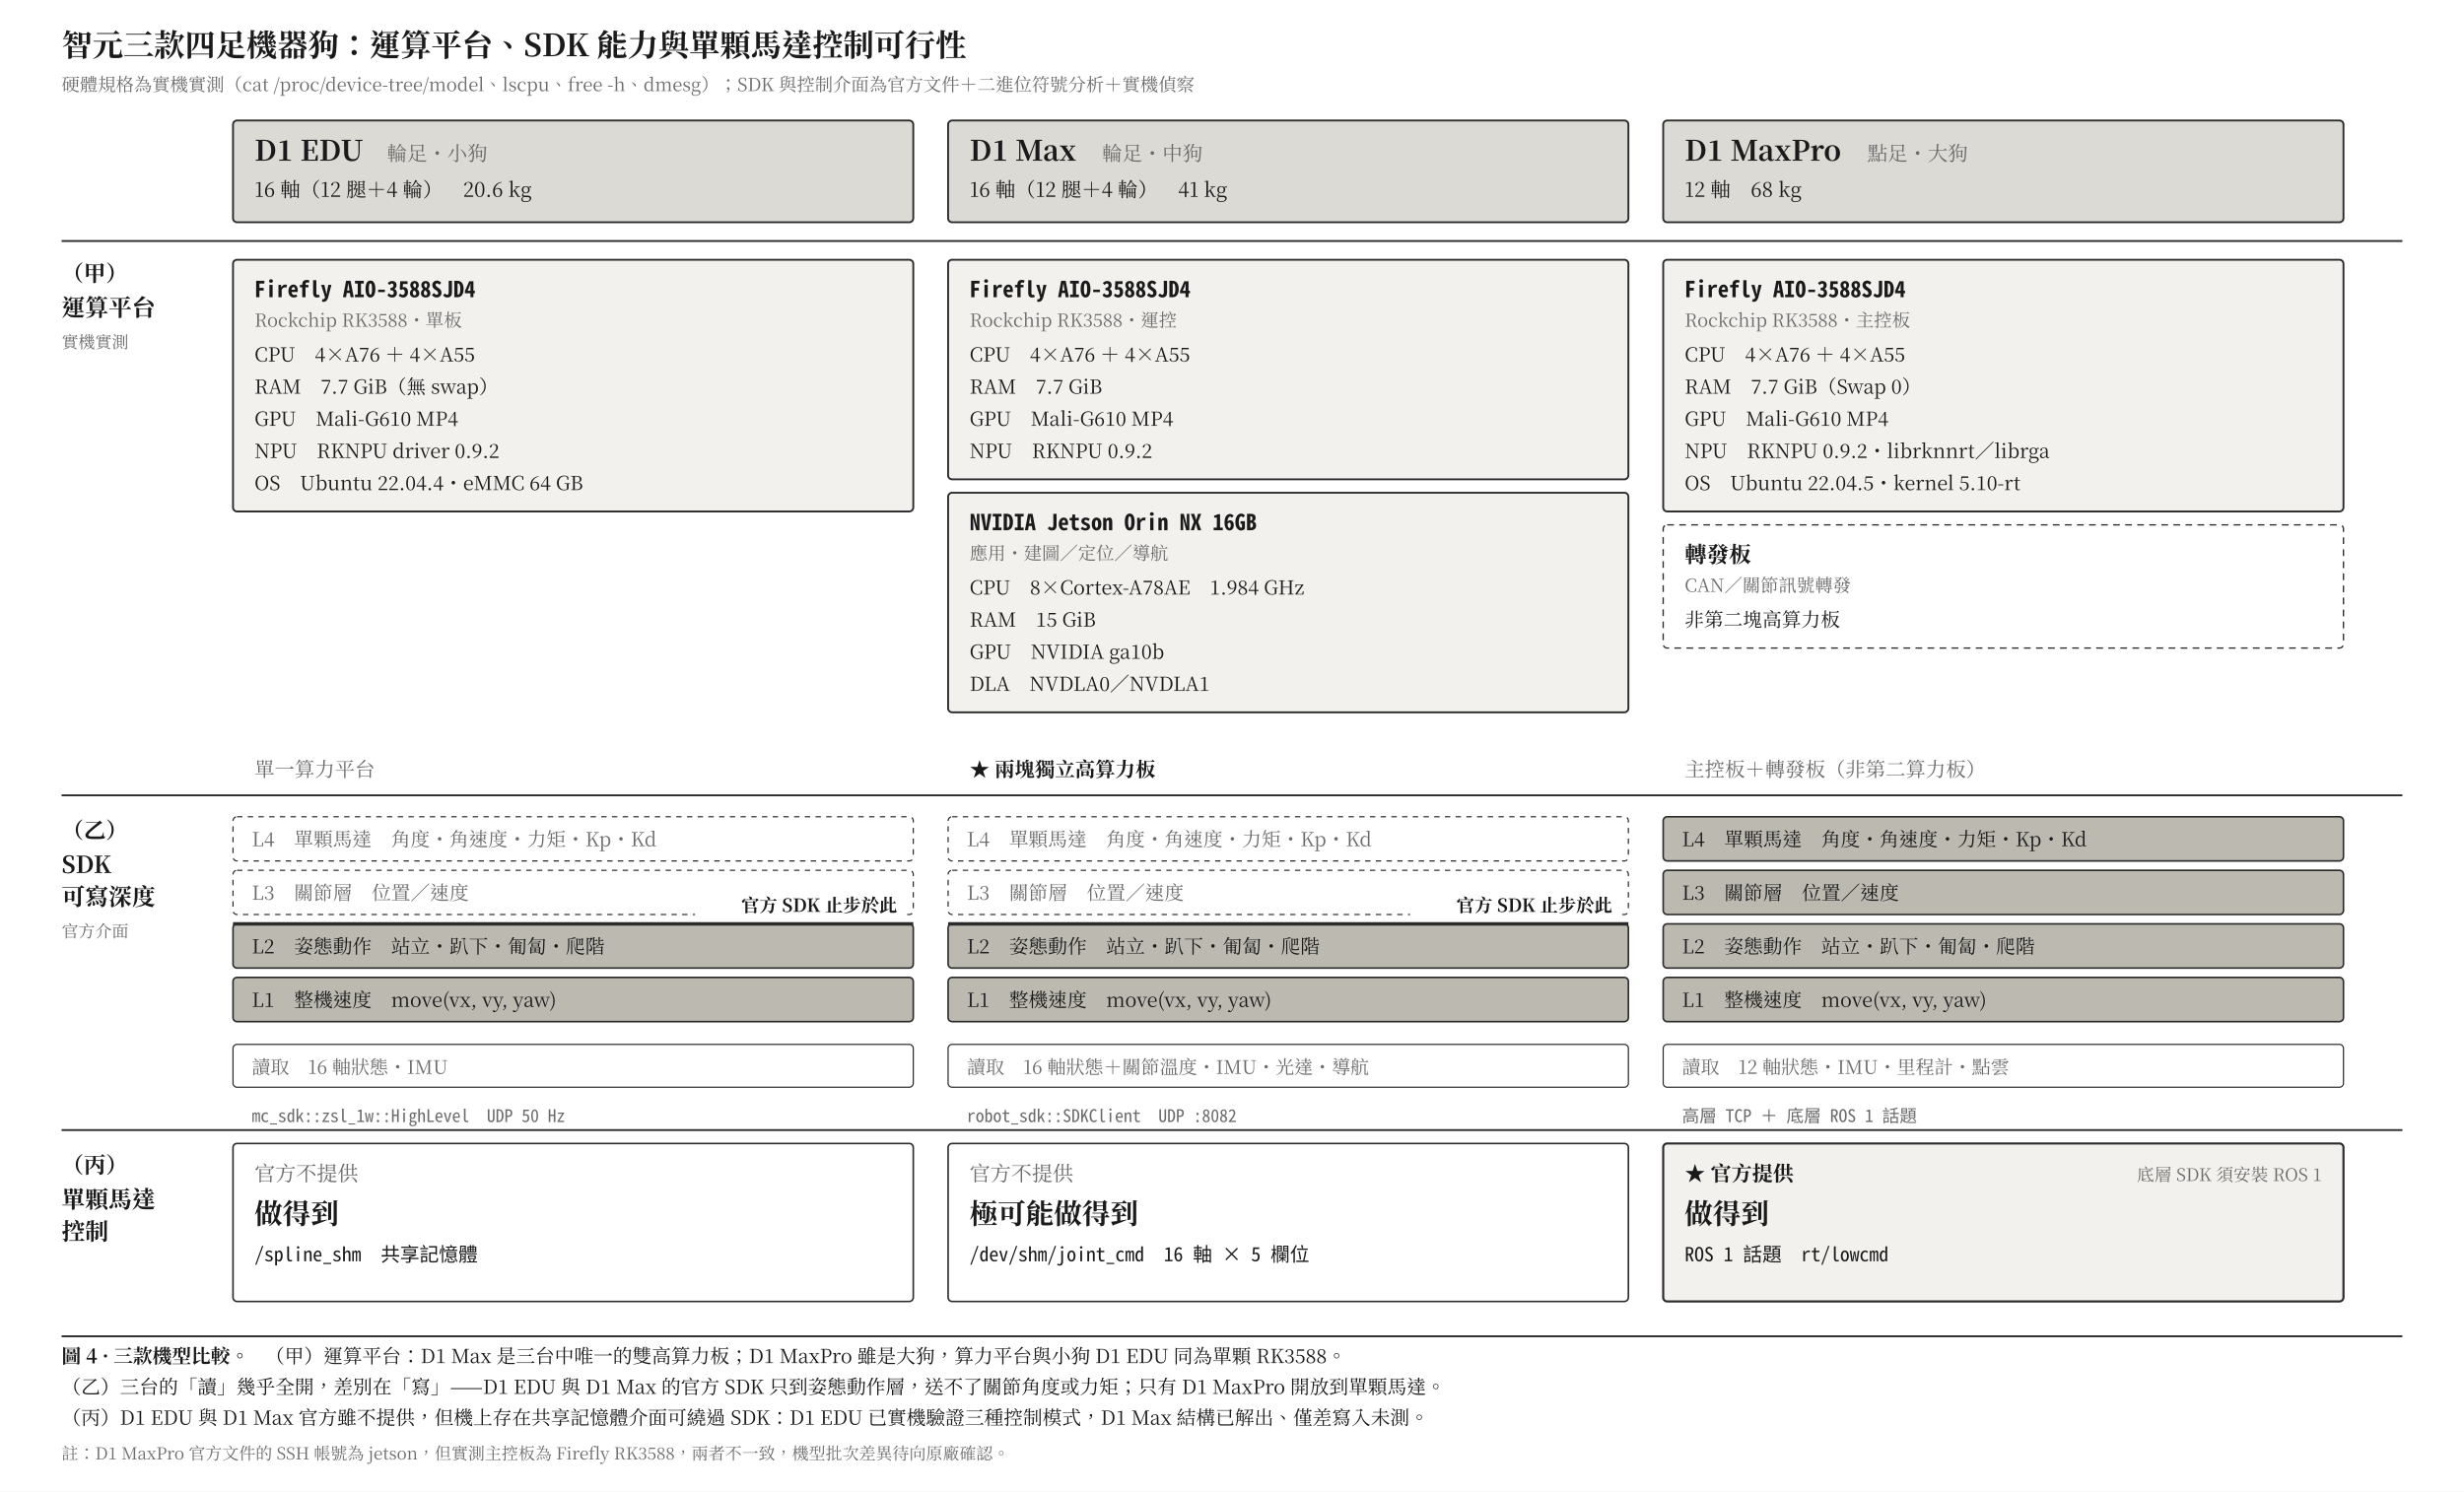
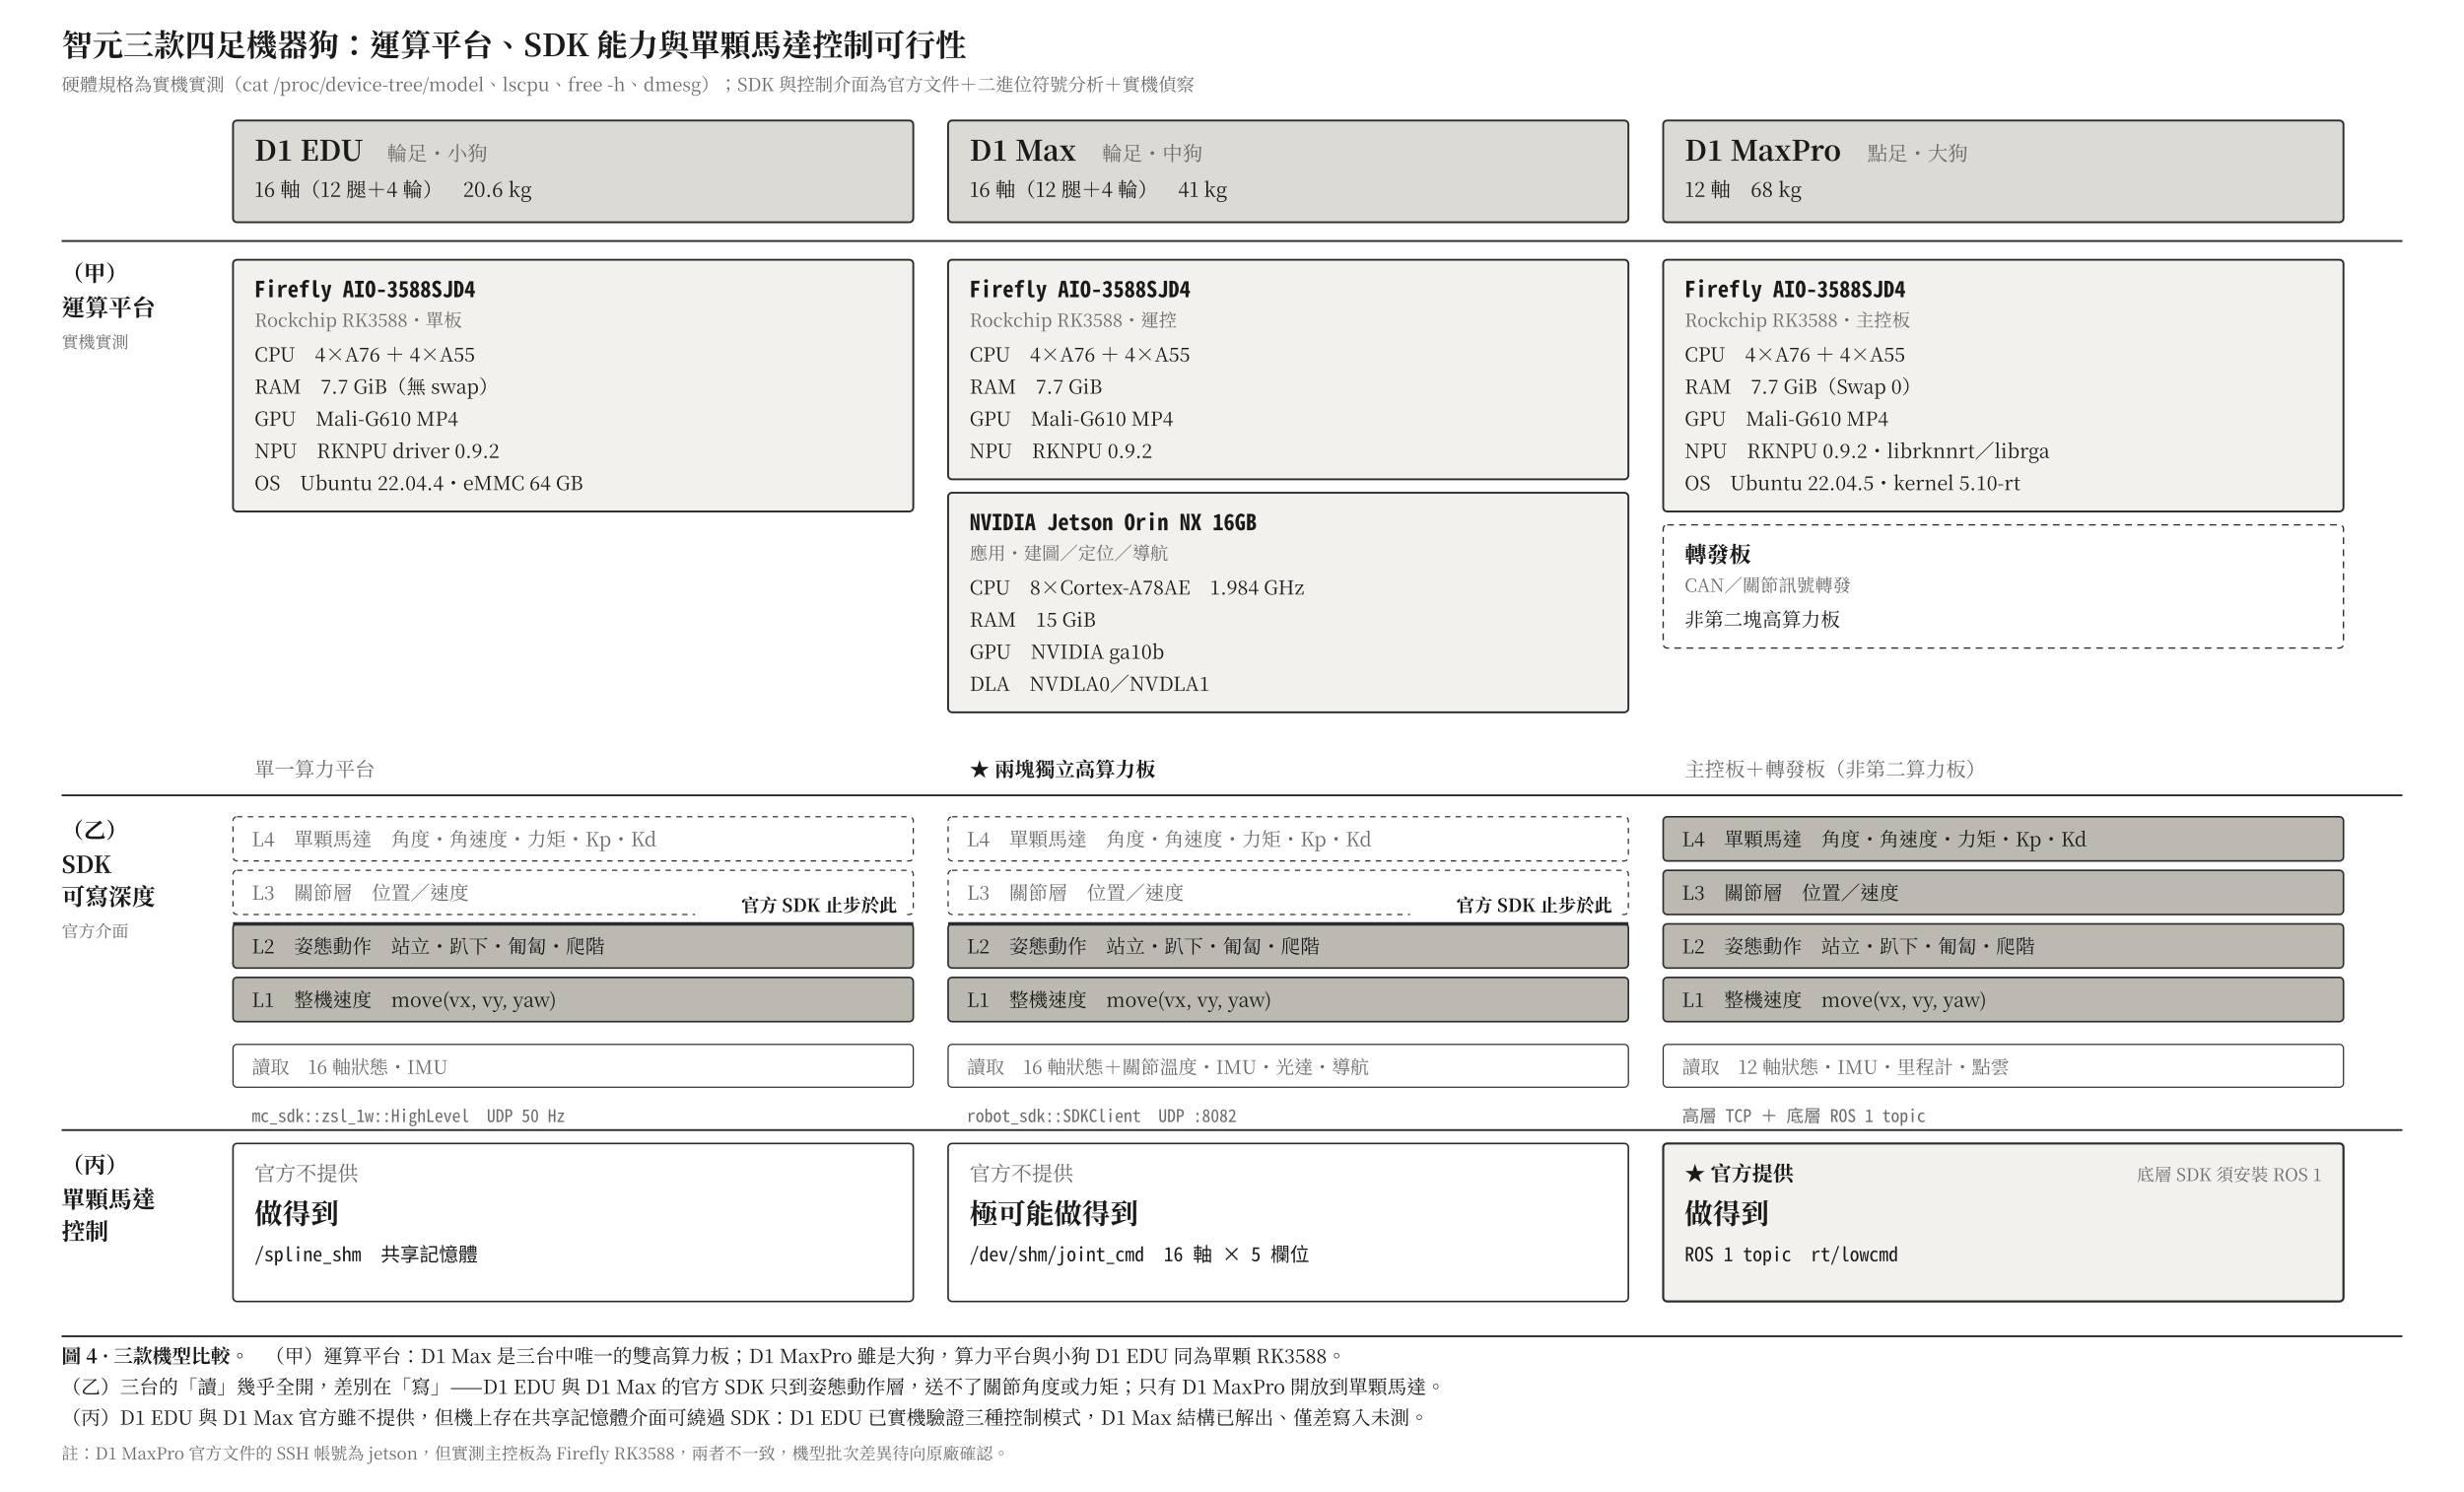
<svg xmlns="http://www.w3.org/2000/svg" width="1840" height="1114" viewBox="0 0 1840 1114">
  <rect width="1840" height="1114" fill="#ffffff" />
  <text x="46" y="42" font-family="Noto Serif CJK TC" font-size="23" font-weight="bold" text-anchor="start" fill="#1a1a1a">智元三款四足機器狗：運算平台、SDK 能力與單顆馬達控制可行性</text>
  <text x="46" y="68" font-family="Noto Serif CJK TC" font-size="13.5" font-weight="normal" text-anchor="start" fill="#6b6b6b">硬體規格為實機實測（cat /proc/device-tree/model、lscpu、free -h、dmesg）；SDK 與控制介面為官方文件＋二進位符號分析＋實機偵察</text>
  <rect x="174" y="90" width="508" height="76" rx="3" fill="#dcdad5" stroke="#2b2b2b" stroke-width="1.4" />
  <text x="190" y="120" font-family="Noto Serif CJK TC" font-size="21" font-weight="bold" text-anchor="start" fill="#1a1a1a">D1 EDU</text>
  <text x="289.0" y="120" font-family="Noto Serif CJK TC" font-size="15" font-weight="normal" text-anchor="start" fill="#6b6b6b">輪足・小狗</text>
  <text x="190" y="147" font-family="Noto Serif CJK TC" font-size="15" font-weight="normal" text-anchor="start" fill="#1a1a1a">16 軸（12 腿＋4 輪）　20.6 kg</text>
  <rect x="708" y="90" width="508" height="76" rx="3" fill="#dcdad5" stroke="#2b2b2b" stroke-width="1.4" />
  <text x="724" y="120" font-family="Noto Serif CJK TC" font-size="21" font-weight="bold" text-anchor="start" fill="#1a1a1a">D1 Max</text>
  <text x="823.0" y="120" font-family="Noto Serif CJK TC" font-size="15" font-weight="normal" text-anchor="start" fill="#6b6b6b">輪足・中狗</text>
  <text x="724" y="147" font-family="Noto Serif CJK TC" font-size="15" font-weight="normal" text-anchor="start" fill="#1a1a1a">16 軸（12 腿＋4 輪）　41 kg</text>
  <rect x="1242" y="90" width="508" height="76" rx="3" fill="#dcdad5" stroke="#2b2b2b" stroke-width="1.4" />
  <text x="1258" y="120" font-family="Noto Serif CJK TC" font-size="21" font-weight="bold" text-anchor="start" fill="#1a1a1a">D1 MaxPro</text>
  <text x="1394.5" y="120" font-family="Noto Serif CJK TC" font-size="15" font-weight="normal" text-anchor="start" fill="#6b6b6b">點足・大狗</text>
  <text x="1258" y="147" font-family="Noto Serif CJK TC" font-size="15" font-weight="normal" text-anchor="start" fill="#1a1a1a">12 軸　68 kg</text>
  <text x="46" y="210" font-family="Noto Serif CJK TC" font-size="16.5" font-weight="bold" text-anchor="start" fill="#1a1a1a">（甲）</text>
  <text x="46" y="236" font-family="Noto Serif CJK TC" font-size="17.5" font-weight="bold" text-anchor="start" fill="#1a1a1a">運算平台</text>
  <text x="46" y="260" font-family="Noto Serif CJK TC" font-size="12.5" font-weight="normal" text-anchor="start" fill="#6b6b6b">實機實測</text>
  <line x1="46" y1="180" x2="1794" y2="180" stroke="#2b2b2b" stroke-width="1.4" />
  <rect x="174" y="194" width="508" height="188" rx="3" fill="#f2f1ee" stroke="#2b2b2b" stroke-width="1.4" />
  <text x="190" y="222" font-family="Noto Sans Mono CJK TC" font-size="16.5" font-weight="bold" text-anchor="start" fill="#1a1a1a">Firefly AIO-3588SJD4</text>
  <text x="190" y="244" font-family="Noto Serif CJK TC" font-size="13.5" font-weight="normal" text-anchor="start" fill="#6b6b6b">Rockchip RK3588・單板</text>
  <text x="190" y="270" font-family="Noto Serif CJK TC" font-size="14.5" font-weight="normal" text-anchor="start" fill="#1a1a1a">CPU　4×A76 ＋ 4×A55</text>
  <text x="190" y="294" font-family="Noto Serif CJK TC" font-size="14.5" font-weight="normal" text-anchor="start" fill="#1a1a1a">RAM　7.7 GiB（無 swap）</text>
  <text x="190" y="318" font-family="Noto Serif CJK TC" font-size="14.5" font-weight="normal" text-anchor="start" fill="#1a1a1a">GPU　Mali-G610 MP4</text>
  <text x="190" y="342" font-family="Noto Serif CJK TC" font-size="14.5" font-weight="normal" text-anchor="start" fill="#1a1a1a">NPU　RKNPU driver 0.9.2</text>
  <text x="190" y="366" font-family="Noto Serif CJK TC" font-size="14.5" font-weight="normal" text-anchor="start" fill="#1a1a1a">OS　Ubuntu 22.04.4・eMMC 64 GB</text>
  <text x="190" y="580" font-family="Noto Serif CJK TC" font-size="15" font-weight="normal" text-anchor="start" fill="#6b6b6b">單一算力平台</text>
  <rect x="708" y="194" width="508" height="164" rx="3" fill="#f2f1ee" stroke="#2b2b2b" stroke-width="1.4" />
  <text x="724" y="222" font-family="Noto Sans Mono CJK TC" font-size="16.5" font-weight="bold" text-anchor="start" fill="#1a1a1a">Firefly AIO-3588SJD4</text>
  <text x="724" y="244" font-family="Noto Serif CJK TC" font-size="13.5" font-weight="normal" text-anchor="start" fill="#6b6b6b">Rockchip RK3588・運控</text>
  <text x="724" y="270" font-family="Noto Serif CJK TC" font-size="14.5" font-weight="normal" text-anchor="start" fill="#1a1a1a">CPU　4×A76 ＋ 4×A55</text>
  <text x="724" y="294" font-family="Noto Serif CJK TC" font-size="14.5" font-weight="normal" text-anchor="start" fill="#1a1a1a">RAM　7.7 GiB</text>
  <text x="724" y="318" font-family="Noto Serif CJK TC" font-size="14.5" font-weight="normal" text-anchor="start" fill="#1a1a1a">GPU　Mali-G610 MP4</text>
  <text x="724" y="342" font-family="Noto Serif CJK TC" font-size="14.5" font-weight="normal" text-anchor="start" fill="#1a1a1a">NPU　RKNPU 0.9.2</text>
  <rect x="708" y="368" width="508" height="164" rx="3" fill="#f2f1ee" stroke="#2b2b2b" stroke-width="1.4" />
  <text x="724" y="396" font-family="Noto Sans Mono CJK TC" font-size="16.5" font-weight="bold" text-anchor="start" fill="#1a1a1a">NVIDIA Jetson Orin NX 16GB</text>
  <text x="724" y="418" font-family="Noto Serif CJK TC" font-size="13.5" font-weight="normal" text-anchor="start" fill="#6b6b6b">應用・建圖／定位／導航</text>
  <text x="724" y="444" font-family="Noto Serif CJK TC" font-size="14.5" font-weight="normal" text-anchor="start" fill="#1a1a1a">CPU　8×Cortex-A78AE　1.984 GHz</text>
  <text x="724" y="468" font-family="Noto Serif CJK TC" font-size="14.5" font-weight="normal" text-anchor="start" fill="#1a1a1a">RAM　15 GiB</text>
  <text x="724" y="492" font-family="Noto Serif CJK TC" font-size="14.5" font-weight="normal" text-anchor="start" fill="#1a1a1a">GPU　NVIDIA ga10b</text>
  <text x="724" y="516" font-family="Noto Serif CJK TC" font-size="14.5" font-weight="normal" text-anchor="start" fill="#1a1a1a">DLA　NVDLA0／NVDLA1</text>
  <text x="724" y="580" font-family="Noto Serif CJK TC" font-size="15" font-weight="bold" text-anchor="start" fill="#1a1a1a">★ 兩塊獨立高算力板</text>
  <rect x="1242" y="194" width="508" height="188" rx="3" fill="#f2f1ee" stroke="#2b2b2b" stroke-width="1.4" />
  <text x="1258" y="222" font-family="Noto Sans Mono CJK TC" font-size="16.5" font-weight="bold" text-anchor="start" fill="#1a1a1a">Firefly AIO-3588SJD4</text>
  <text x="1258" y="244" font-family="Noto Serif CJK TC" font-size="13.5" font-weight="normal" text-anchor="start" fill="#6b6b6b">Rockchip RK3588・主控板</text>
  <text x="1258" y="270" font-family="Noto Serif CJK TC" font-size="14.5" font-weight="normal" text-anchor="start" fill="#1a1a1a">CPU　4×A76 ＋ 4×A55</text>
  <text x="1258" y="294" font-family="Noto Serif CJK TC" font-size="14.5" font-weight="normal" text-anchor="start" fill="#1a1a1a">RAM　7.7 GiB（Swap 0）</text>
  <text x="1258" y="318" font-family="Noto Serif CJK TC" font-size="14.5" font-weight="normal" text-anchor="start" fill="#1a1a1a">GPU　Mali-G610 MP4</text>
  <text x="1258" y="342" font-family="Noto Serif CJK TC" font-size="14.5" font-weight="normal" text-anchor="start" fill="#1a1a1a">NPU　RKNPU 0.9.2・librknnrt／librga</text>
  <text x="1258" y="366" font-family="Noto Serif CJK TC" font-size="14.5" font-weight="normal" text-anchor="start" fill="#1a1a1a">OS　Ubuntu 22.04.5・kernel 5.10-rt</text>
  <rect x="1242" y="392" width="508" height="92" rx="3" fill="#ffffff" stroke="#2b2b2b" stroke-width="1.0" stroke-dasharray="5 4" />
  <text x="1258" y="420" font-family="Noto Serif CJK TC" font-size="16.5" font-weight="bold" text-anchor="start" fill="#1a1a1a">轉發板</text>
  <text x="1258" y="442" font-family="Noto Serif CJK TC" font-size="13.5" font-weight="normal" text-anchor="start" fill="#6b6b6b">CAN／關節訊號轉發</text>
  <text x="1258" y="468" font-family="Noto Serif CJK TC" font-size="14.5" font-weight="normal" text-anchor="start" fill="#1a1a1a">非第二塊高算力板</text>
  <text x="1258" y="580" font-family="Noto Serif CJK TC" font-size="15" font-weight="normal" text-anchor="start" fill="#6b6b6b">主控板＋轉發板（非第二算力板）</text>
  <line x1="46" y1="594" x2="1794" y2="594" stroke="#2b2b2b" stroke-width="1.4" />
  <text x="46" y="626" font-family="Noto Serif CJK TC" font-size="16.5" font-weight="bold" text-anchor="start" fill="#1a1a1a">（乙）</text>
  <text x="46" y="652" font-family="Noto Serif CJK TC" font-size="17.5" font-weight="bold" text-anchor="start" fill="#1a1a1a">SDK</text>
  <text x="46" y="676" font-family="Noto Serif CJK TC" font-size="17.5" font-weight="bold" text-anchor="start" fill="#1a1a1a">可寫深度</text>
  <text x="46" y="700" font-family="Noto Serif CJK TC" font-size="12.5" font-weight="normal" text-anchor="start" fill="#6b6b6b">官方介面</text>
  <rect x="174" y="610" width="508" height="33" rx="3" fill="#ffffff" stroke="#2b2b2b" stroke-width="0.9" stroke-dasharray="4 4" />
  <text x="188" y="632" font-family="Noto Serif CJK TC" font-size="14.5" font-weight="normal" text-anchor="start" fill="#6b6b6b">L4　單顆馬達　角度・角速度・力矩・Kp・Kd</text>
  <rect x="174" y="650" width="508" height="33" rx="3" fill="#ffffff" stroke="#2b2b2b" stroke-width="0.9" stroke-dasharray="4 4" />
  <text x="188" y="672" font-family="Noto Serif CJK TC" font-size="14.5" font-weight="normal" text-anchor="start" fill="#6b6b6b">L3　關節層　位置／速度</text>
  <rect x="174" y="690" width="508" height="33" rx="3" fill="#bcb9b1" stroke="#2b2b2b" stroke-width="1.2" />
  <text x="188" y="712" font-family="Noto Serif CJK TC" font-size="14.5" font-weight="normal" text-anchor="start" fill="#1a1a1a">L2　姿態動作　站立・趴下・匍匐・爬階</text>
  <rect x="174" y="730" width="508" height="33" rx="3" fill="#bcb9b1" stroke="#2b2b2b" stroke-width="1.2" />
  <text x="188" y="752" font-family="Noto Serif CJK TC" font-size="14.5" font-weight="normal" text-anchor="start" fill="#1a1a1a">L1　整機速度　move(vx, vy, yaw)</text>
  <line x1="174" y1="690" x2="682" y2="690" stroke="#2b2b2b" stroke-width="2.6" />
  <rect x="519" y="665" width="155" height="21" rx="0" fill="#ffffff" stroke="#ffffff" stroke-width="0" />
  <text x="670" y="681" font-family="Noto Serif CJK TC" font-size="13.5" font-weight="bold" text-anchor="end" fill="#1a1a1a">官方 SDK 止步於此</text>
  <rect x="708" y="610" width="508" height="33" rx="3" fill="#ffffff" stroke="#2b2b2b" stroke-width="0.9" stroke-dasharray="4 4" />
  <text x="722" y="632" font-family="Noto Serif CJK TC" font-size="14.5" font-weight="normal" text-anchor="start" fill="#6b6b6b">L4　單顆馬達　角度・角速度・力矩・Kp・Kd</text>
  <rect x="708" y="650" width="508" height="33" rx="3" fill="#ffffff" stroke="#2b2b2b" stroke-width="0.9" stroke-dasharray="4 4" />
  <text x="722" y="672" font-family="Noto Serif CJK TC" font-size="14.5" font-weight="normal" text-anchor="start" fill="#6b6b6b">L3　關節層　位置／速度</text>
  <rect x="708" y="690" width="508" height="33" rx="3" fill="#bcb9b1" stroke="#2b2b2b" stroke-width="1.2" />
  <text x="722" y="712" font-family="Noto Serif CJK TC" font-size="14.5" font-weight="normal" text-anchor="start" fill="#1a1a1a">L2　姿態動作　站立・趴下・匍匐・爬階</text>
  <rect x="708" y="730" width="508" height="33" rx="3" fill="#bcb9b1" stroke="#2b2b2b" stroke-width="1.2" />
  <text x="722" y="752" font-family="Noto Serif CJK TC" font-size="14.5" font-weight="normal" text-anchor="start" fill="#1a1a1a">L1　整機速度　move(vx, vy, yaw)</text>
  <line x1="708" y1="690" x2="1216" y2="690" stroke="#2b2b2b" stroke-width="2.6" />
  <rect x="1053" y="665" width="155" height="21" rx="0" fill="#ffffff" stroke="#ffffff" stroke-width="0" />
  <text x="1204" y="681" font-family="Noto Serif CJK TC" font-size="13.5" font-weight="bold" text-anchor="end" fill="#1a1a1a">官方 SDK 止步於此</text>
  <rect x="1242" y="610" width="508" height="33" rx="3" fill="#bcb9b1" stroke="#2b2b2b" stroke-width="1.2" />
  <text x="1256" y="632" font-family="Noto Serif CJK TC" font-size="14.5" font-weight="normal" text-anchor="start" fill="#1a1a1a">L4　單顆馬達　角度・角速度・力矩・Kp・Kd</text>
  <rect x="1242" y="650" width="508" height="33" rx="3" fill="#bcb9b1" stroke="#2b2b2b" stroke-width="1.2" />
  <text x="1256" y="672" font-family="Noto Serif CJK TC" font-size="14.5" font-weight="normal" text-anchor="start" fill="#1a1a1a">L3　關節層　位置／速度</text>
  <rect x="1242" y="690" width="508" height="33" rx="3" fill="#bcb9b1" stroke="#2b2b2b" stroke-width="1.2" />
  <text x="1256" y="712" font-family="Noto Serif CJK TC" font-size="14.5" font-weight="normal" text-anchor="start" fill="#1a1a1a">L2　姿態動作　站立・趴下・匍匐・爬階</text>
  <rect x="1242" y="730" width="508" height="33" rx="3" fill="#bcb9b1" stroke="#2b2b2b" stroke-width="1.2" />
  <text x="1256" y="752" font-family="Noto Serif CJK TC" font-size="14.5" font-weight="normal" text-anchor="start" fill="#1a1a1a">L1　整機速度　move(vx, vy, yaw)</text>
  <rect x="174" y="780" width="508" height="32" rx="3" fill="#ffffff" stroke="#2b2b2b" stroke-width="0.9" />
  <text x="188" y="802" font-family="Noto Serif CJK TC" font-size="14" font-weight="normal" text-anchor="start" fill="#6b6b6b">讀取　16 軸狀態・IMU</text>
  <rect x="708" y="780" width="508" height="32" rx="3" fill="#ffffff" stroke="#2b2b2b" stroke-width="0.9" />
  <text x="722" y="802" font-family="Noto Serif CJK TC" font-size="14" font-weight="normal" text-anchor="start" fill="#6b6b6b">讀取　16 軸狀態＋關節溫度・IMU・光達・導航</text>
  <rect x="1242" y="780" width="508" height="32" rx="3" fill="#ffffff" stroke="#2b2b2b" stroke-width="0.9" />
  <text x="1256" y="802" font-family="Noto Serif CJK TC" font-size="14" font-weight="normal" text-anchor="start" fill="#6b6b6b">讀取　12 軸狀態・IMU・里程計・點雲</text>
  <text x="188" y="838" font-family="Noto Sans Mono CJK TC" font-size="13" font-weight="normal" text-anchor="start" fill="#6b6b6b">mc_sdk::zsl_1w::HighLevel　UDP 50 Hz</text>
  <text x="722" y="838" font-family="Noto Sans Mono CJK TC" font-size="13" font-weight="normal" text-anchor="start" fill="#6b6b6b">robot_sdk::SDKClient　UDP :8082</text>
-   <text x="1256" y="838" font-family="Noto Sans Mono CJK TC" font-size="13" font-weight="normal" text-anchor="start" fill="#6b6b6b">高層 TCP ＋ 底層 ROS 1 話題</text>
+   <text x="1256" y="838" font-family="Noto Sans Mono CJK TC" font-size="13" font-weight="normal" text-anchor="start" fill="#6b6b6b">高層 TCP ＋ 底層 ROS 1 topic</text>
  <line x1="46" y1="844" x2="1794" y2="844" stroke="#2b2b2b" stroke-width="1.4" />
  <text x="46" y="876" font-family="Noto Serif CJK TC" font-size="16.5" font-weight="bold" text-anchor="start" fill="#1a1a1a">（丙）</text>
  <text x="46" y="902" font-family="Noto Serif CJK TC" font-size="17.5" font-weight="bold" text-anchor="start" fill="#1a1a1a">單顆馬達</text>
  <text x="46" y="926" font-family="Noto Serif CJK TC" font-size="17.5" font-weight="bold" text-anchor="start" fill="#1a1a1a">控制</text>
  <rect x="174" y="854" width="508" height="118" rx="3" fill="#ffffff" stroke="#2b2b2b" stroke-width="1.2" />
  <text x="190" y="882" font-family="Noto Serif CJK TC" font-size="15.5" font-weight="normal" text-anchor="start" fill="#6b6b6b">官方不提供</text>
  <text x="190" y="914" font-family="Noto Serif CJK TC" font-size="21" font-weight="bold" text-anchor="start" fill="#1a1a1a">做得到</text>
  <text x="190" y="942" font-family="Noto Sans Mono CJK TC" font-size="14.5" font-weight="normal" text-anchor="start" fill="#1a1a1a">/spline_shm　共享記憶體</text>
  <rect x="708" y="854" width="508" height="118" rx="3" fill="#ffffff" stroke="#2b2b2b" stroke-width="1.2" />
  <text x="724" y="882" font-family="Noto Serif CJK TC" font-size="15.5" font-weight="normal" text-anchor="start" fill="#6b6b6b">官方不提供</text>
  <text x="724" y="914" font-family="Noto Serif CJK TC" font-size="21" font-weight="bold" text-anchor="start" fill="#1a1a1a">極可能做得到</text>
  <text x="724" y="942" font-family="Noto Sans Mono CJK TC" font-size="14.5" font-weight="normal" text-anchor="start" fill="#1a1a1a">/dev/shm/joint_cmd　16 軸 × 5 欄位</text>
  <rect x="1242" y="854" width="508" height="118" rx="3" fill="#f2f1ee" stroke="#2b2b2b" stroke-width="1.6" />
  <text x="1258" y="882" font-family="Noto Serif CJK TC" font-size="15.5" font-weight="bold" text-anchor="start" fill="#1a1a1a">★ 官方提供</text>
  <text x="1258" y="914" font-family="Noto Serif CJK TC" font-size="21" font-weight="bold" text-anchor="start" fill="#1a1a1a">做得到</text>
-   <text x="1258" y="942" font-family="Noto Sans Mono CJK TC" font-size="14.5" font-weight="normal" text-anchor="start" fill="#1a1a1a">ROS 1 話題　rt/lowcmd</text>
+   <text x="1258" y="942" font-family="Noto Sans Mono CJK TC" font-size="14.5" font-weight="normal" text-anchor="start" fill="#1a1a1a">ROS 1 topic　rt/lowcmd</text>
  <text x="1734" y="882" font-family="Noto Serif CJK TC" font-size="13" font-weight="normal" text-anchor="end" fill="#6b6b6b">底層 SDK 須安裝 ROS 1</text>
  <line x1="46" y1="998" x2="1794" y2="998" stroke="#2b2b2b" stroke-width="1.4" />
  <text x="46" y="1018" font-family="Noto Serif CJK TC" font-size="14.5" font-weight="bold" text-anchor="start" fill="#1a1a1a">圖 4 · 三款機型比較。</text>
  <text x="198" y="1018" font-family="Noto Serif CJK TC" font-size="14.5" font-weight="normal" text-anchor="start" fill="#1a1a1a">（甲）運算平台：D1 Max 是三台中唯一的雙高算力板；D1 MaxPro 雖是大狗，算力平台與小狗 D1 EDU 同為單顆 RK3588。</text>
  <text x="46" y="1041" font-family="Noto Serif CJK TC" font-size="14.5" font-weight="normal" text-anchor="start" fill="#1a1a1a">（乙）三台的「讀」幾乎全開，差別在「寫」——D1 EDU 與 D1 Max 的官方 SDK 只到姿態動作層，送不了關節角度或力矩；只有 D1 MaxPro 開放到單顆馬達。</text>
  <text x="46" y="1064" font-family="Noto Serif CJK TC" font-size="14.5" font-weight="normal" text-anchor="start" fill="#1a1a1a">（丙）D1 EDU 與 D1 Max 官方雖不提供，但機上存在共享記憶體介面可繞過 SDK：D1 EDU 已實機驗證三種控制模式，D1 Max 結構已解出、僅差寫入未測。</text>
  <text x="46" y="1090" font-family="Noto Serif CJK TC" font-size="12.5" font-weight="normal" text-anchor="start" fill="#6b6b6b">註：D1 MaxPro 官方文件的 SSH 帳號為 jetson，但實測主控板為 Firefly RK3588，兩者不一致，機型批次差異待向原廠確認。</text>
</svg>
